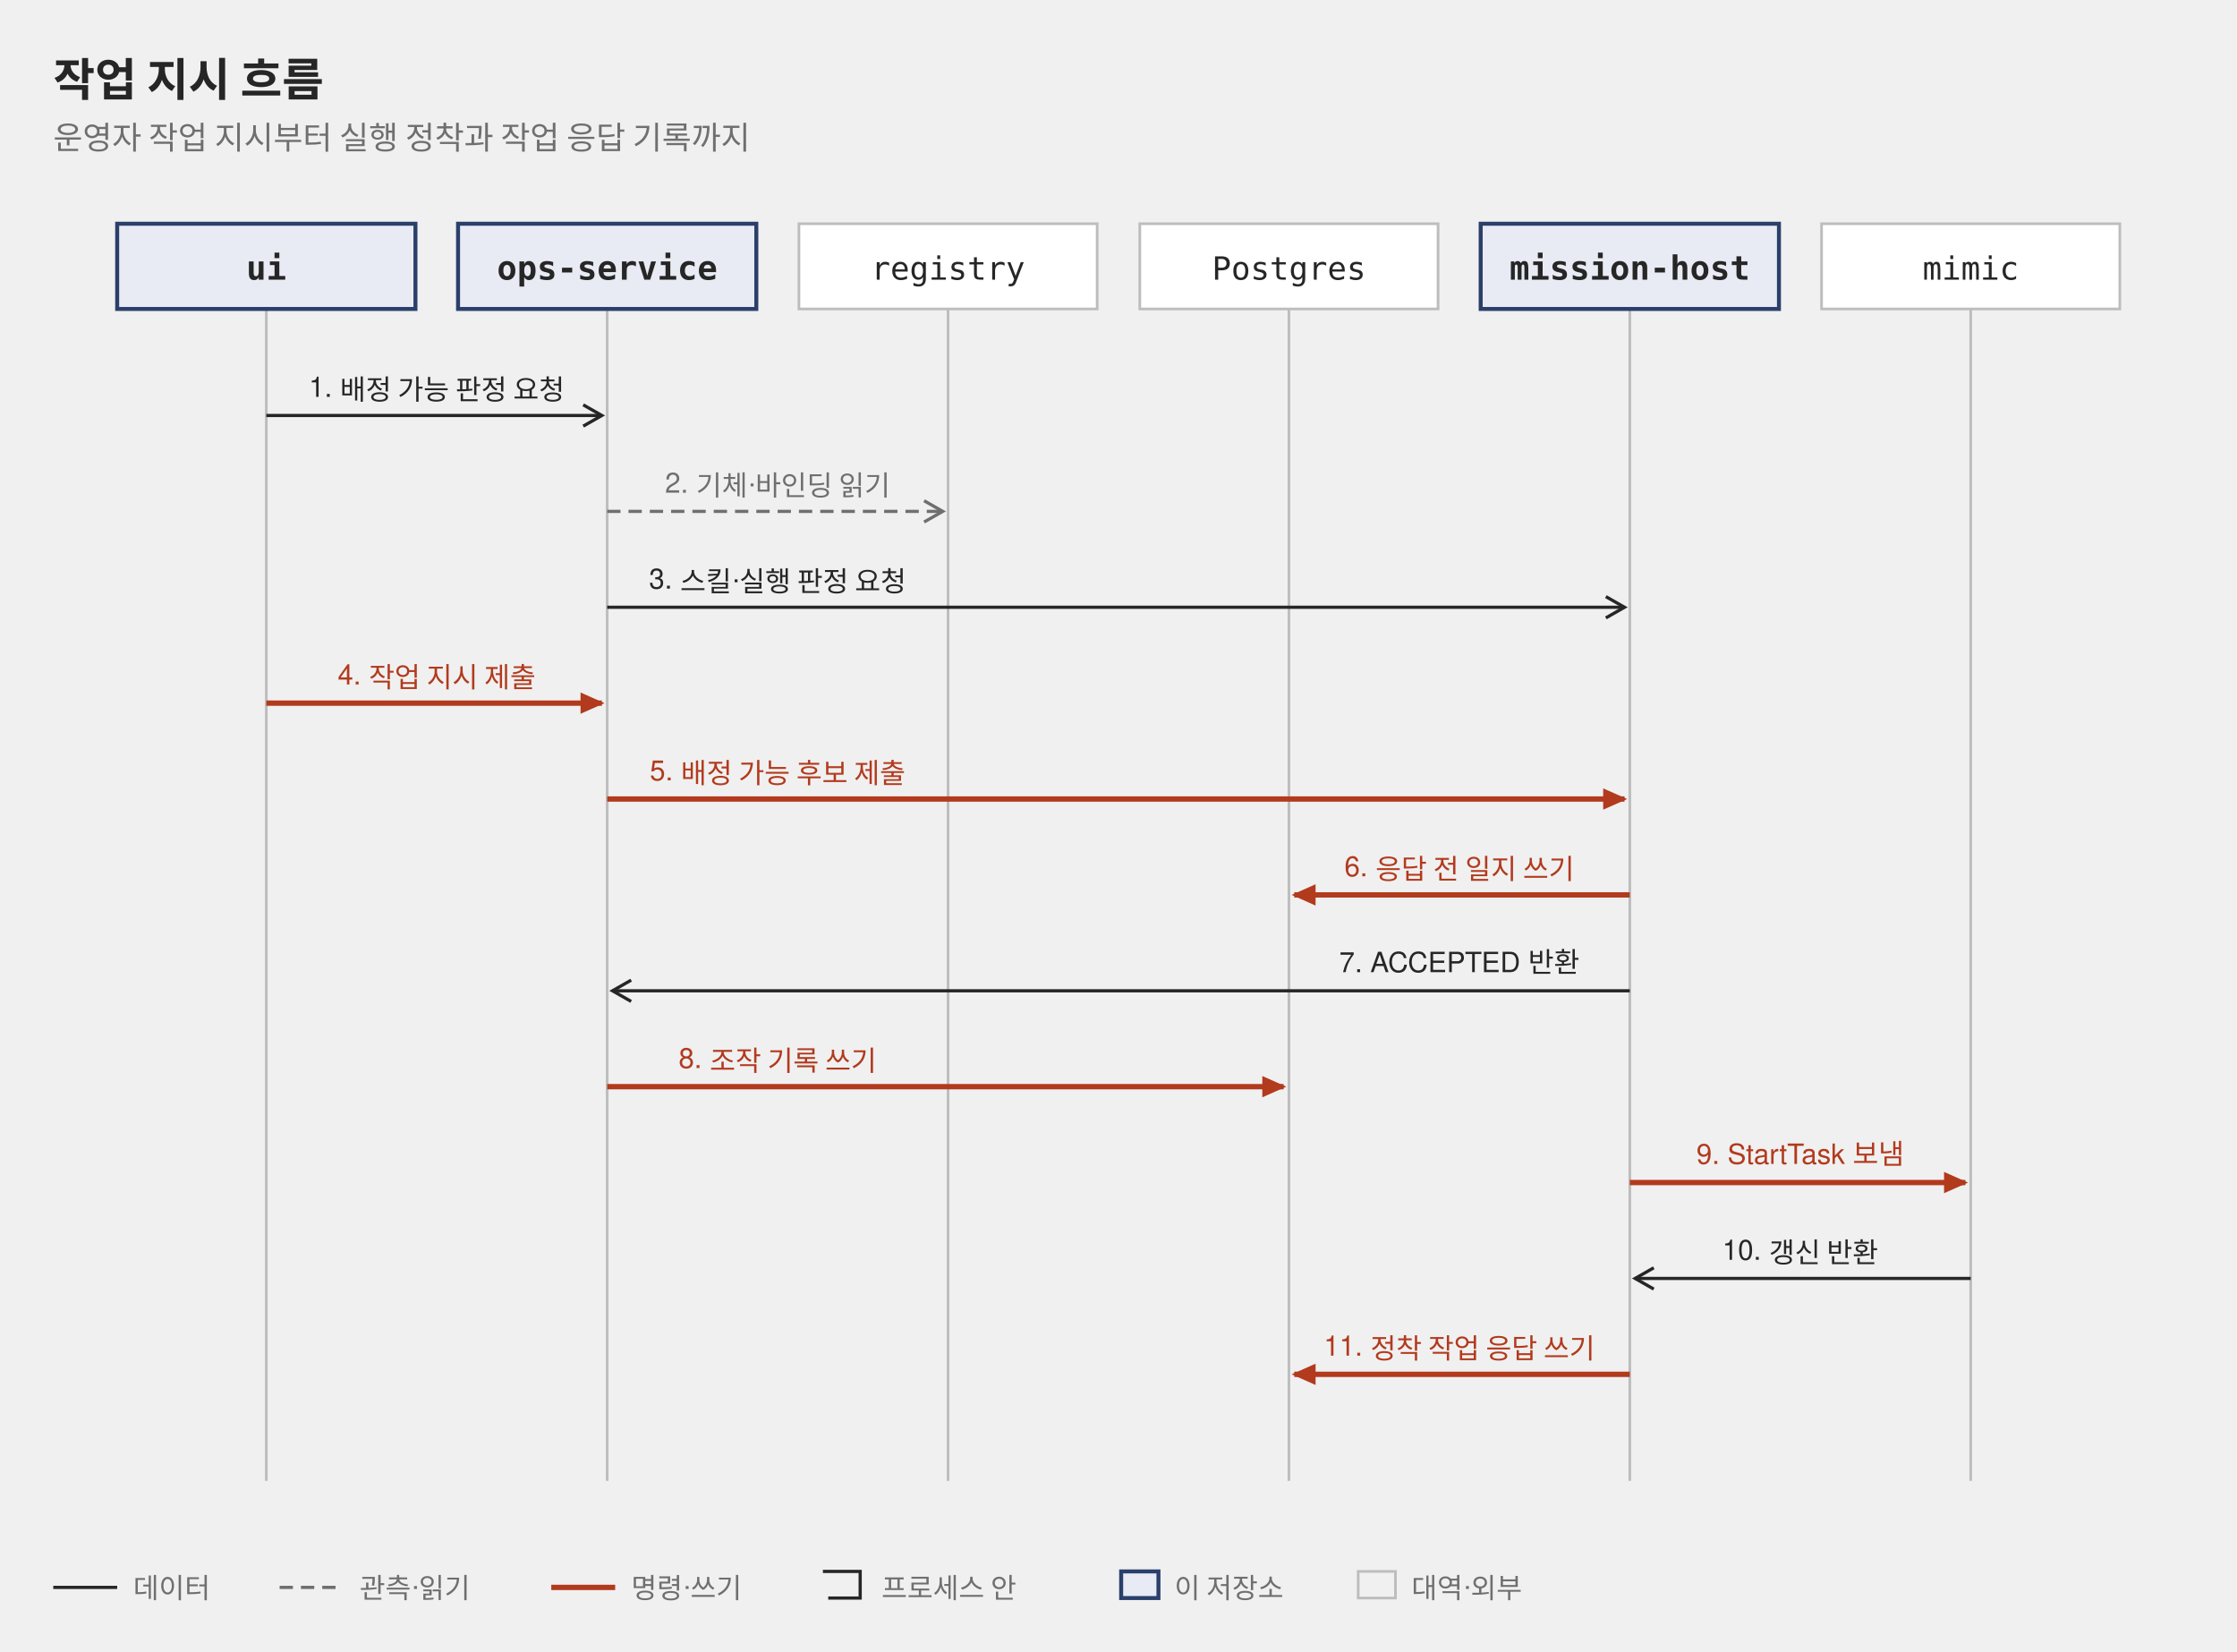
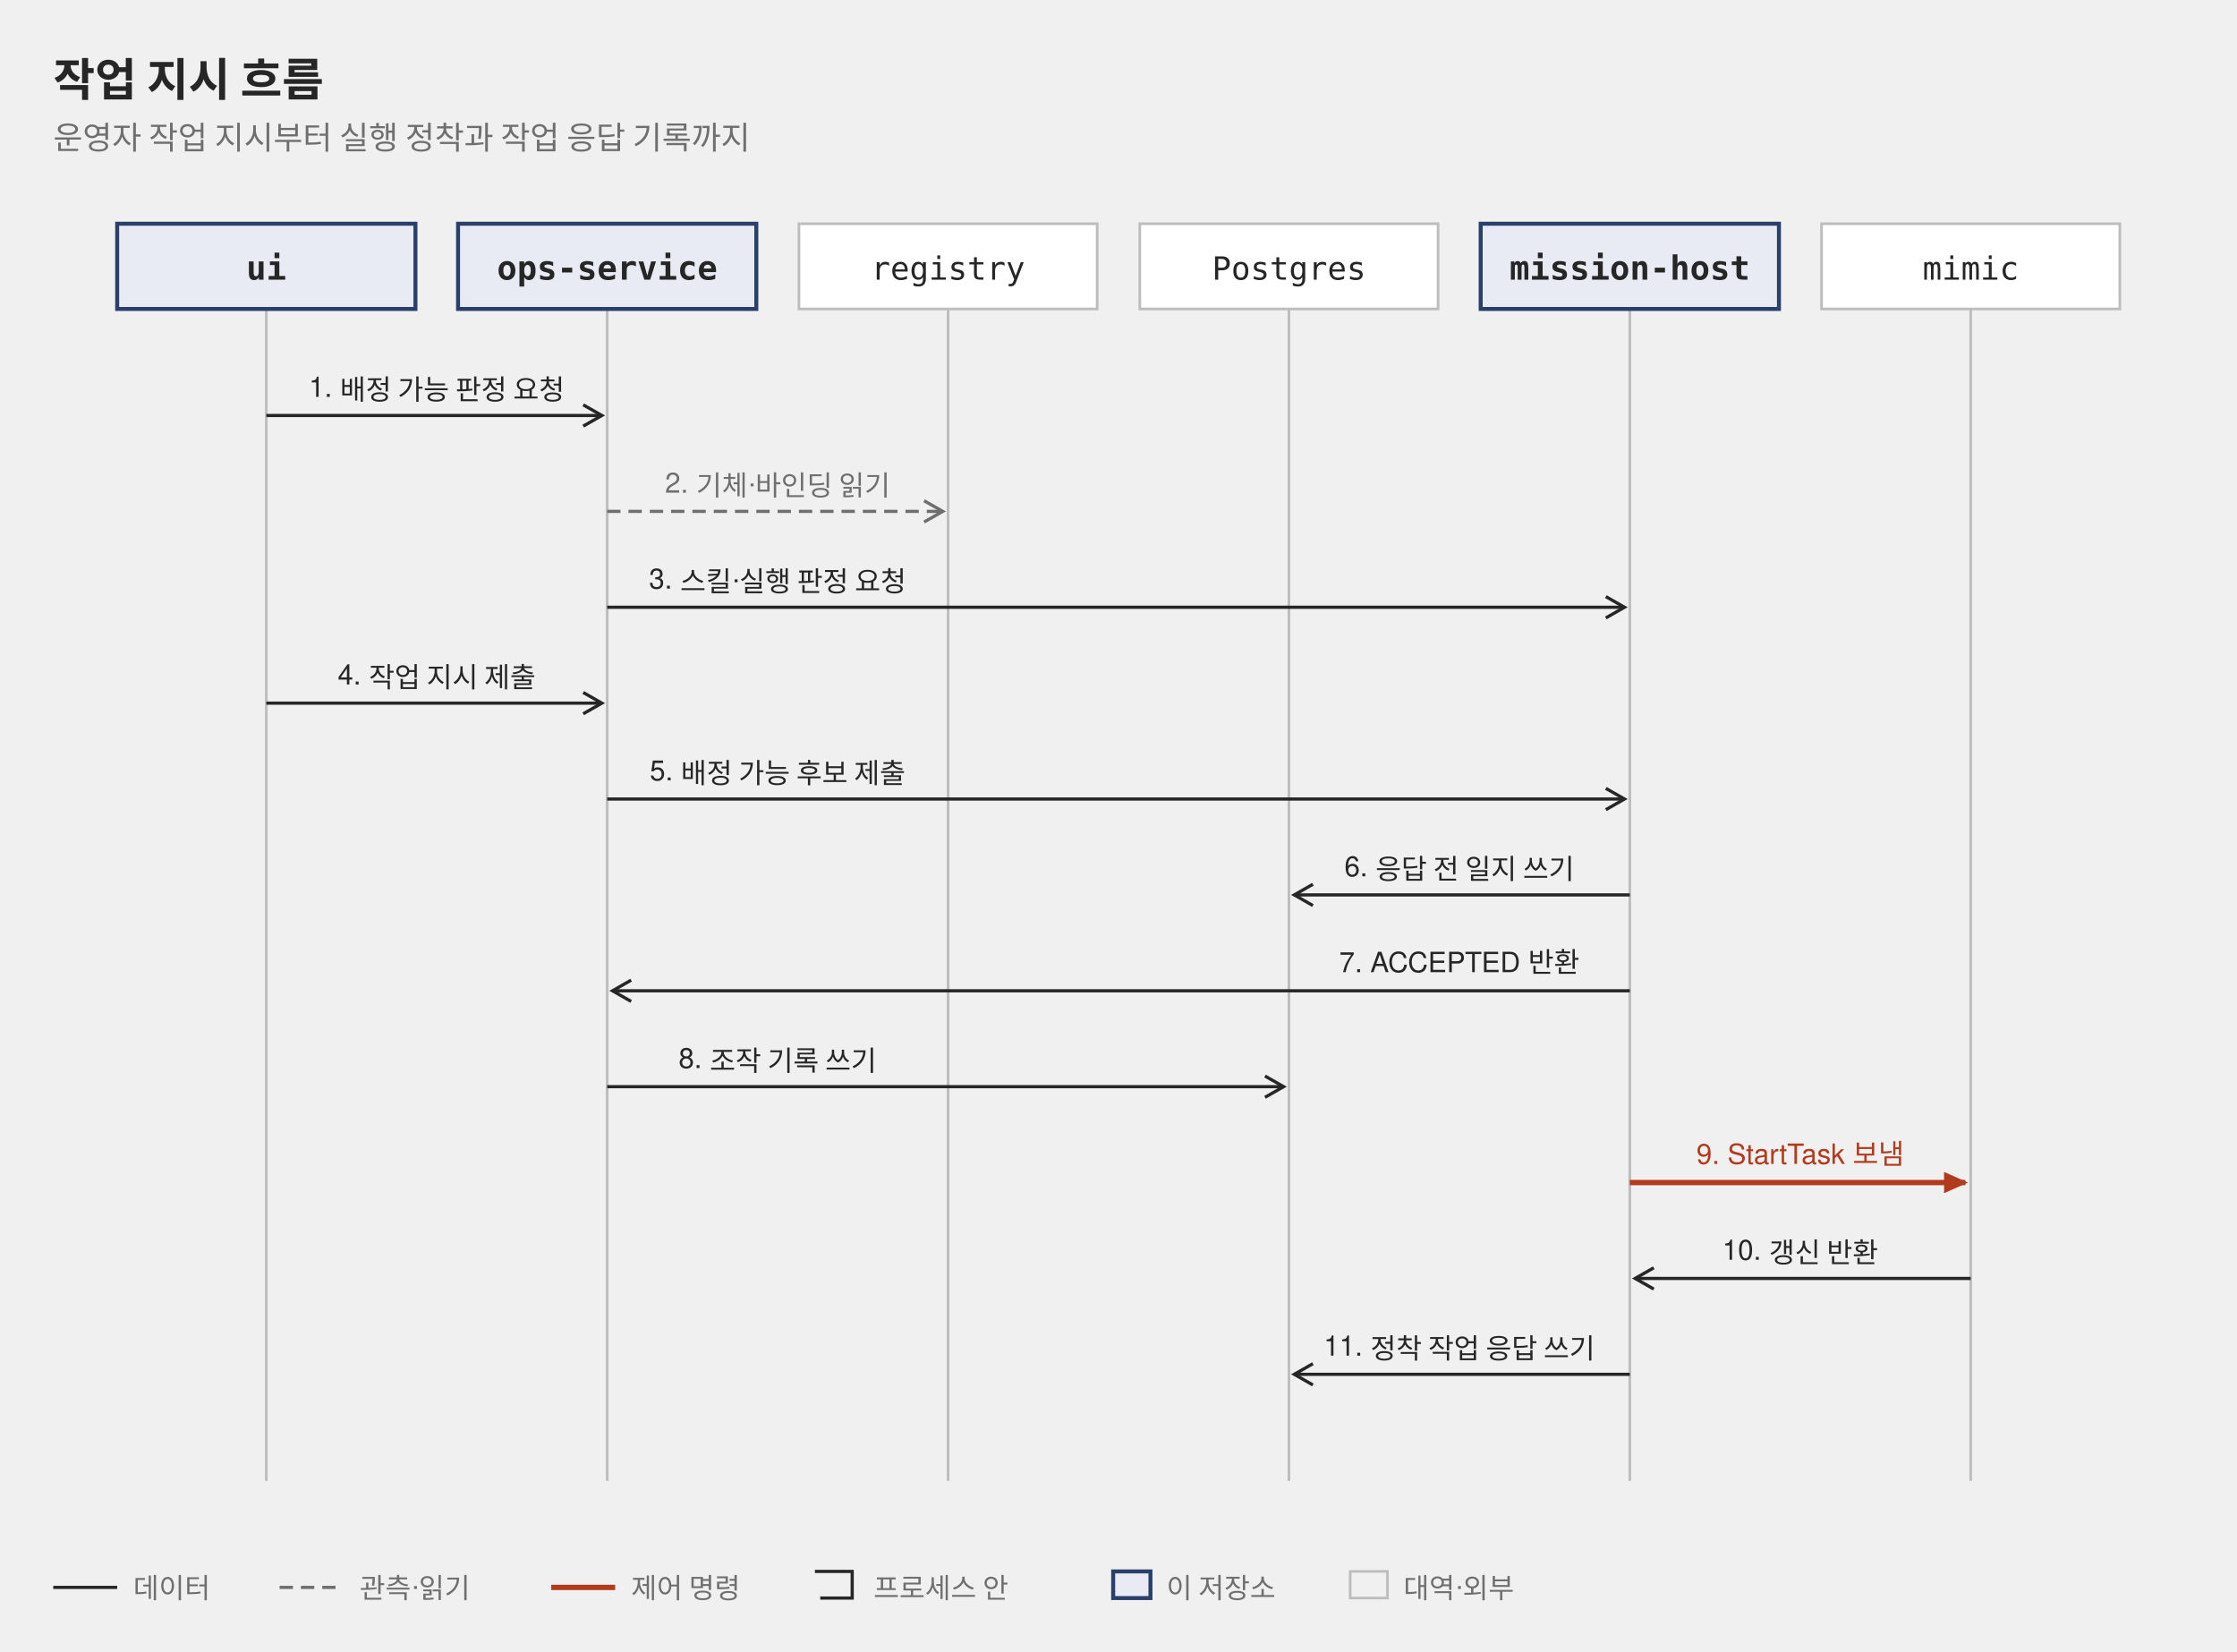
<svg xmlns="http://www.w3.org/2000/svg" width="840" height="620" viewBox="0 0 840 620">
  <defs>
    <marker id="data" markerUnits="userSpaceOnUse" markerWidth="10" markerHeight="10" refX="8" refY="5" orient="auto">
      <path d="M1,1 L8,5 L1,9" fill="none" stroke="#262626" stroke-width="1.2" />
    </marker>
    <marker id="obs" markerUnits="userSpaceOnUse" markerWidth="10" markerHeight="10" refX="8" refY="5" orient="auto">
      <path d="M1,1 L8,5 L1,9" fill="none" stroke="#6f6f6f" stroke-width="1.2" />
    </marker>
    <marker id="cmd" markerUnits="userSpaceOnUse" markerWidth="10" markerHeight="10" refX="8" refY="5" orient="auto">
      <path d="M0,1 L9,5 L0,9 Z" fill="#b23a1d" />
    </marker>
  </defs>
  <g font-family="'Helvetica Neue', Helvetica, Arial, 'Apple SD Gothic Neo', 'Malgun Gothic', 'Noto Sans KR', 'Noto Sans CJK KR', sans-serif" fill="#262626">
    <text x="20" y="36" font-size="17" font-weight="700">작업 지시 흐름</text>
    <text x="20" y="56" font-size="12" fill="#6f6f6f">운영자 작업 지시부터 실행 정착과 작업 응답 기록까지</text>
    <g stroke="#bdbdbd" stroke-width="1">
      <path d="M100,116 V556" fill="none" />
      <path d="M228,116 V556" fill="none" />
      <path d="M356,116 V556" fill="none" />
      <path d="M484,116 V556" fill="none" />
      <path d="M612,116 V556" fill="none" />
      <path d="M740,116 V556" fill="none" />
    </g>
    <rect x="44" y="84" width="112" height="32" fill="#e8ebf3" stroke="#2b3f6b" stroke-width="1.5" />
    <text x="100" y="105" font-size="12.5" font-weight="700" text-anchor="middle" font-family="Menlo, Consolas, 'DejaVu Sans Mono', monospace">ui</text>
    <rect x="172" y="84" width="112" height="32" fill="#e8ebf3" stroke="#2b3f6b" stroke-width="1.5" />
    <text x="228" y="105" font-size="12.5" font-weight="700" text-anchor="middle" font-family="Menlo, Consolas, 'DejaVu Sans Mono', monospace">ops-service</text>
    <rect x="300" y="84" width="112" height="32" fill="#ffffff" stroke="#bdbdbd" stroke-width="1" />
    <text x="356" y="105" font-size="12" text-anchor="middle" font-family="Menlo, Consolas, 'DejaVu Sans Mono', monospace">registry</text>
    <rect x="428" y="84" width="112" height="32" fill="#ffffff" stroke="#bdbdbd" stroke-width="1" />
    <text x="484" y="105" font-size="12" text-anchor="middle" font-family="Menlo, Consolas, 'DejaVu Sans Mono', monospace">Postgres</text>
    <rect x="556" y="84" width="112" height="32" fill="#e8ebf3" stroke="#2b3f6b" stroke-width="1.5" />
    <text x="612" y="105" font-size="12.5" font-weight="700" text-anchor="middle" font-family="Menlo, Consolas, 'DejaVu Sans Mono', monospace">mission-host</text>
    <rect x="684" y="84" width="112" height="32" fill="#ffffff" stroke="#bdbdbd" stroke-width="1" />
    <text x="740" y="105" font-size="12" text-anchor="middle" font-family="Menlo, Consolas, 'DejaVu Sans Mono', monospace">mimic</text>
    <path d="M100,156 H226" fill="none" stroke="#262626" stroke-width="1.2" marker-end="url(#data)" />
    <text x="164" y="149" font-size="10.5" fill="#262626" text-anchor="middle">1. 배정 가능 판정 요청</text>
    <path d="M228,192 H354" fill="none" stroke="#6f6f6f" stroke-width="1.2" stroke-dasharray="5 3" marker-end="url(#obs)" />
    <text x="292" y="185" font-size="10.5" fill="#6f6f6f" text-anchor="middle">2. 기체·바인딩 읽기</text>
    <path d="M228,228 H610" fill="none" stroke="#262626" stroke-width="1.2" marker-end="url(#data)" />
    <text x="292" y="221" font-size="10.5" fill="#262626" text-anchor="middle">3. 스킬·실행 판정 요청</text>
-     <path d="M100,264 H226" fill="none" stroke="#b23a1d" stroke-width="2" marker-end="url(#cmd)" />
-     <text x="164" y="257" font-size="10.5" fill="#b23a1d" text-anchor="middle">4. 작업 지시 제출</text>
-     <path d="M228,300 H610" fill="none" stroke="#b23a1d" stroke-width="2" marker-end="url(#cmd)" />
-     <text x="292" y="293" font-size="10.5" fill="#b23a1d" text-anchor="middle">5. 배정 가능 후보 제출</text>
-     <path d="M612,336 H486" fill="none" stroke="#b23a1d" stroke-width="2" marker-end="url(#cmd)" />
-     <text x="548" y="329" font-size="10.5" fill="#b23a1d" text-anchor="middle">6. 응답 전 일지 쓰기</text>
+     <path d="M100,264 H226" fill="none" stroke="#262626" stroke-width="1.2" marker-end="url(#data)" />
+     <text x="164" y="257" font-size="10.5" fill="#262626" text-anchor="middle">4. 작업 지시 제출</text>
+     <path d="M228,300 H610" fill="none" stroke="#262626" stroke-width="1.2" marker-end="url(#data)" />
+     <text x="292" y="293" font-size="10.5" fill="#262626" text-anchor="middle">5. 배정 가능 후보 제출</text>
+     <path d="M612,336 H486" fill="none" stroke="#262626" stroke-width="1.2" marker-end="url(#data)" />
+     <text x="548" y="329" font-size="10.5" fill="#262626" text-anchor="middle">6. 응답 전 일지 쓰기</text>
    <path d="M612,372 H230" fill="none" stroke="#262626" stroke-width="1.2" marker-end="url(#data)" />
    <text x="548" y="365" font-size="10.5" fill="#262626" text-anchor="middle">7. ACCEPTED 반환</text>
-     <path d="M228,408 H482" fill="none" stroke="#b23a1d" stroke-width="2" marker-end="url(#cmd)" />
-     <text x="292" y="401" font-size="10.5" fill="#b23a1d" text-anchor="middle">8. 조작 기록 쓰기</text>
+     <path d="M228,408 H482" fill="none" stroke="#262626" stroke-width="1.2" marker-end="url(#data)" />
+     <text x="292" y="401" font-size="10.5" fill="#262626" text-anchor="middle">8. 조작 기록 쓰기</text>
    <path d="M612,444 H738" fill="none" stroke="#b23a1d" stroke-width="2" marker-end="url(#cmd)" />
    <text x="676" y="437" font-size="10.5" fill="#b23a1d" text-anchor="middle">9. StartTask 보냄</text>
    <path d="M740,480 H614" fill="none" stroke="#262626" stroke-width="1.2" marker-end="url(#data)" />
    <text x="676" y="473" font-size="10.5" fill="#262626" text-anchor="middle">10. 갱신 반환</text>
-     <path d="M612,516 H486" fill="none" stroke="#b23a1d" stroke-width="2" marker-end="url(#cmd)" />
-     <text x="548" y="509" font-size="10.5" fill="#b23a1d" text-anchor="middle">11. 정착 작업 응답 쓰기</text>
+     <path d="M612,516 H486" fill="none" stroke="#262626" stroke-width="1.2" marker-end="url(#data)" />
+     <text x="548" y="509" font-size="10.5" fill="#262626" text-anchor="middle">11. 정착 작업 응답 쓰기</text>
    <g font-size="10.5" fill="#6f6f6f">
      <path d="M20,596 H44" fill="none" stroke="#262626" stroke-width="1.2" />
      <text x="50" y="600">데이터</text>
      <path d="M105,596 H129" fill="none" stroke="#6f6f6f" stroke-width="1.2" stroke-dasharray="5 3" />
      <text x="135" y="600">관측·읽기</text>
      <path d="M207,596 H231" fill="none" stroke="#b23a1d" stroke-width="2" />
-       <text x="237" y="600">명령·쓰기</text>
-       <path d="M309,590 H323 V600 H311" fill="none" stroke="#262626" stroke-width="1.2" />
-       <text x="331" y="600">프로세스 안</text>
-       <rect x="421" y="590" width="14" height="10" fill="#e8ebf3" stroke="#2b3f6b" stroke-width="1.5" />
-       <text x="441" y="600">이 저장소</text>
-       <rect x="510" y="590" width="14" height="10" fill="none" stroke="#bdbdbd" />
-       <text x="530" y="600">대역·외부</text>
+       <text x="237" y="600">제어 명령</text>
+       <path d="M306,590 H320 V600 H308" fill="none" stroke="#262626" stroke-width="1.2" />
+       <text x="328" y="600">프로세스 안</text>
+       <rect x="418" y="590" width="14" height="10" fill="#e8ebf3" stroke="#2b3f6b" stroke-width="1.5" />
+       <text x="438" y="600">이 저장소</text>
+       <rect x="507" y="590" width="14" height="10" fill="none" stroke="#bdbdbd" />
+       <text x="527" y="600">대역·외부</text>
    </g>
  </g>
</svg>
